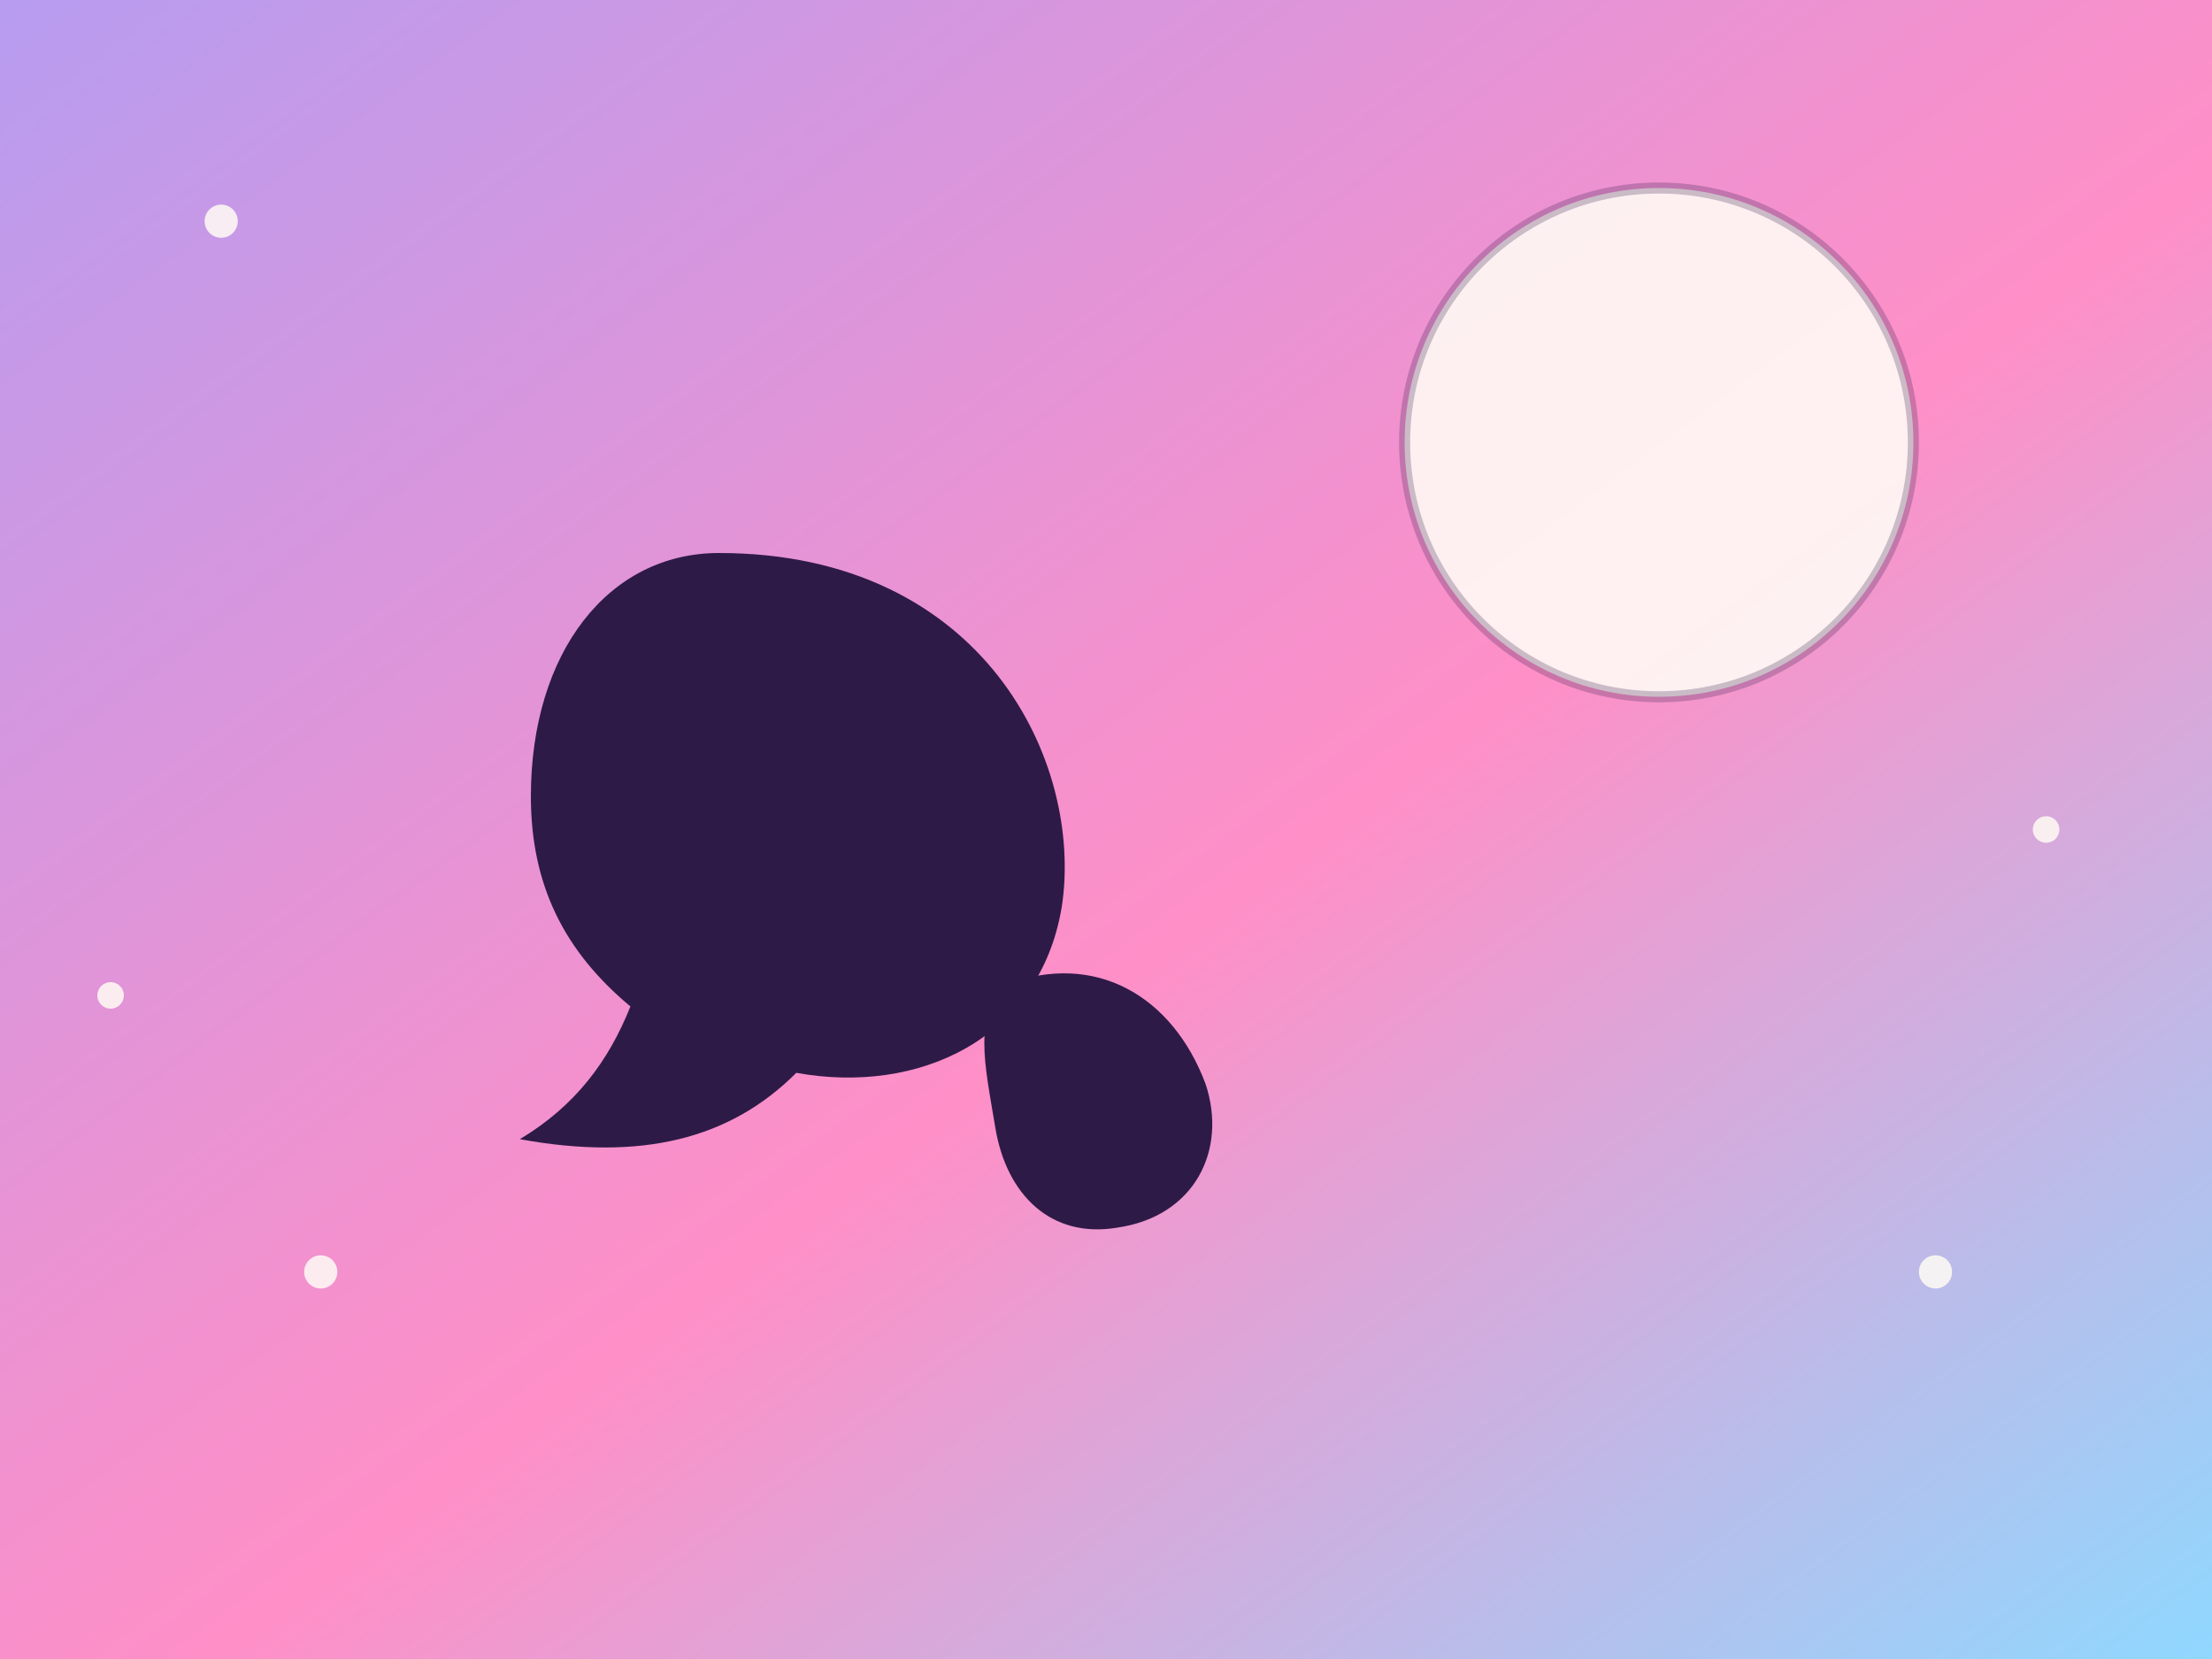
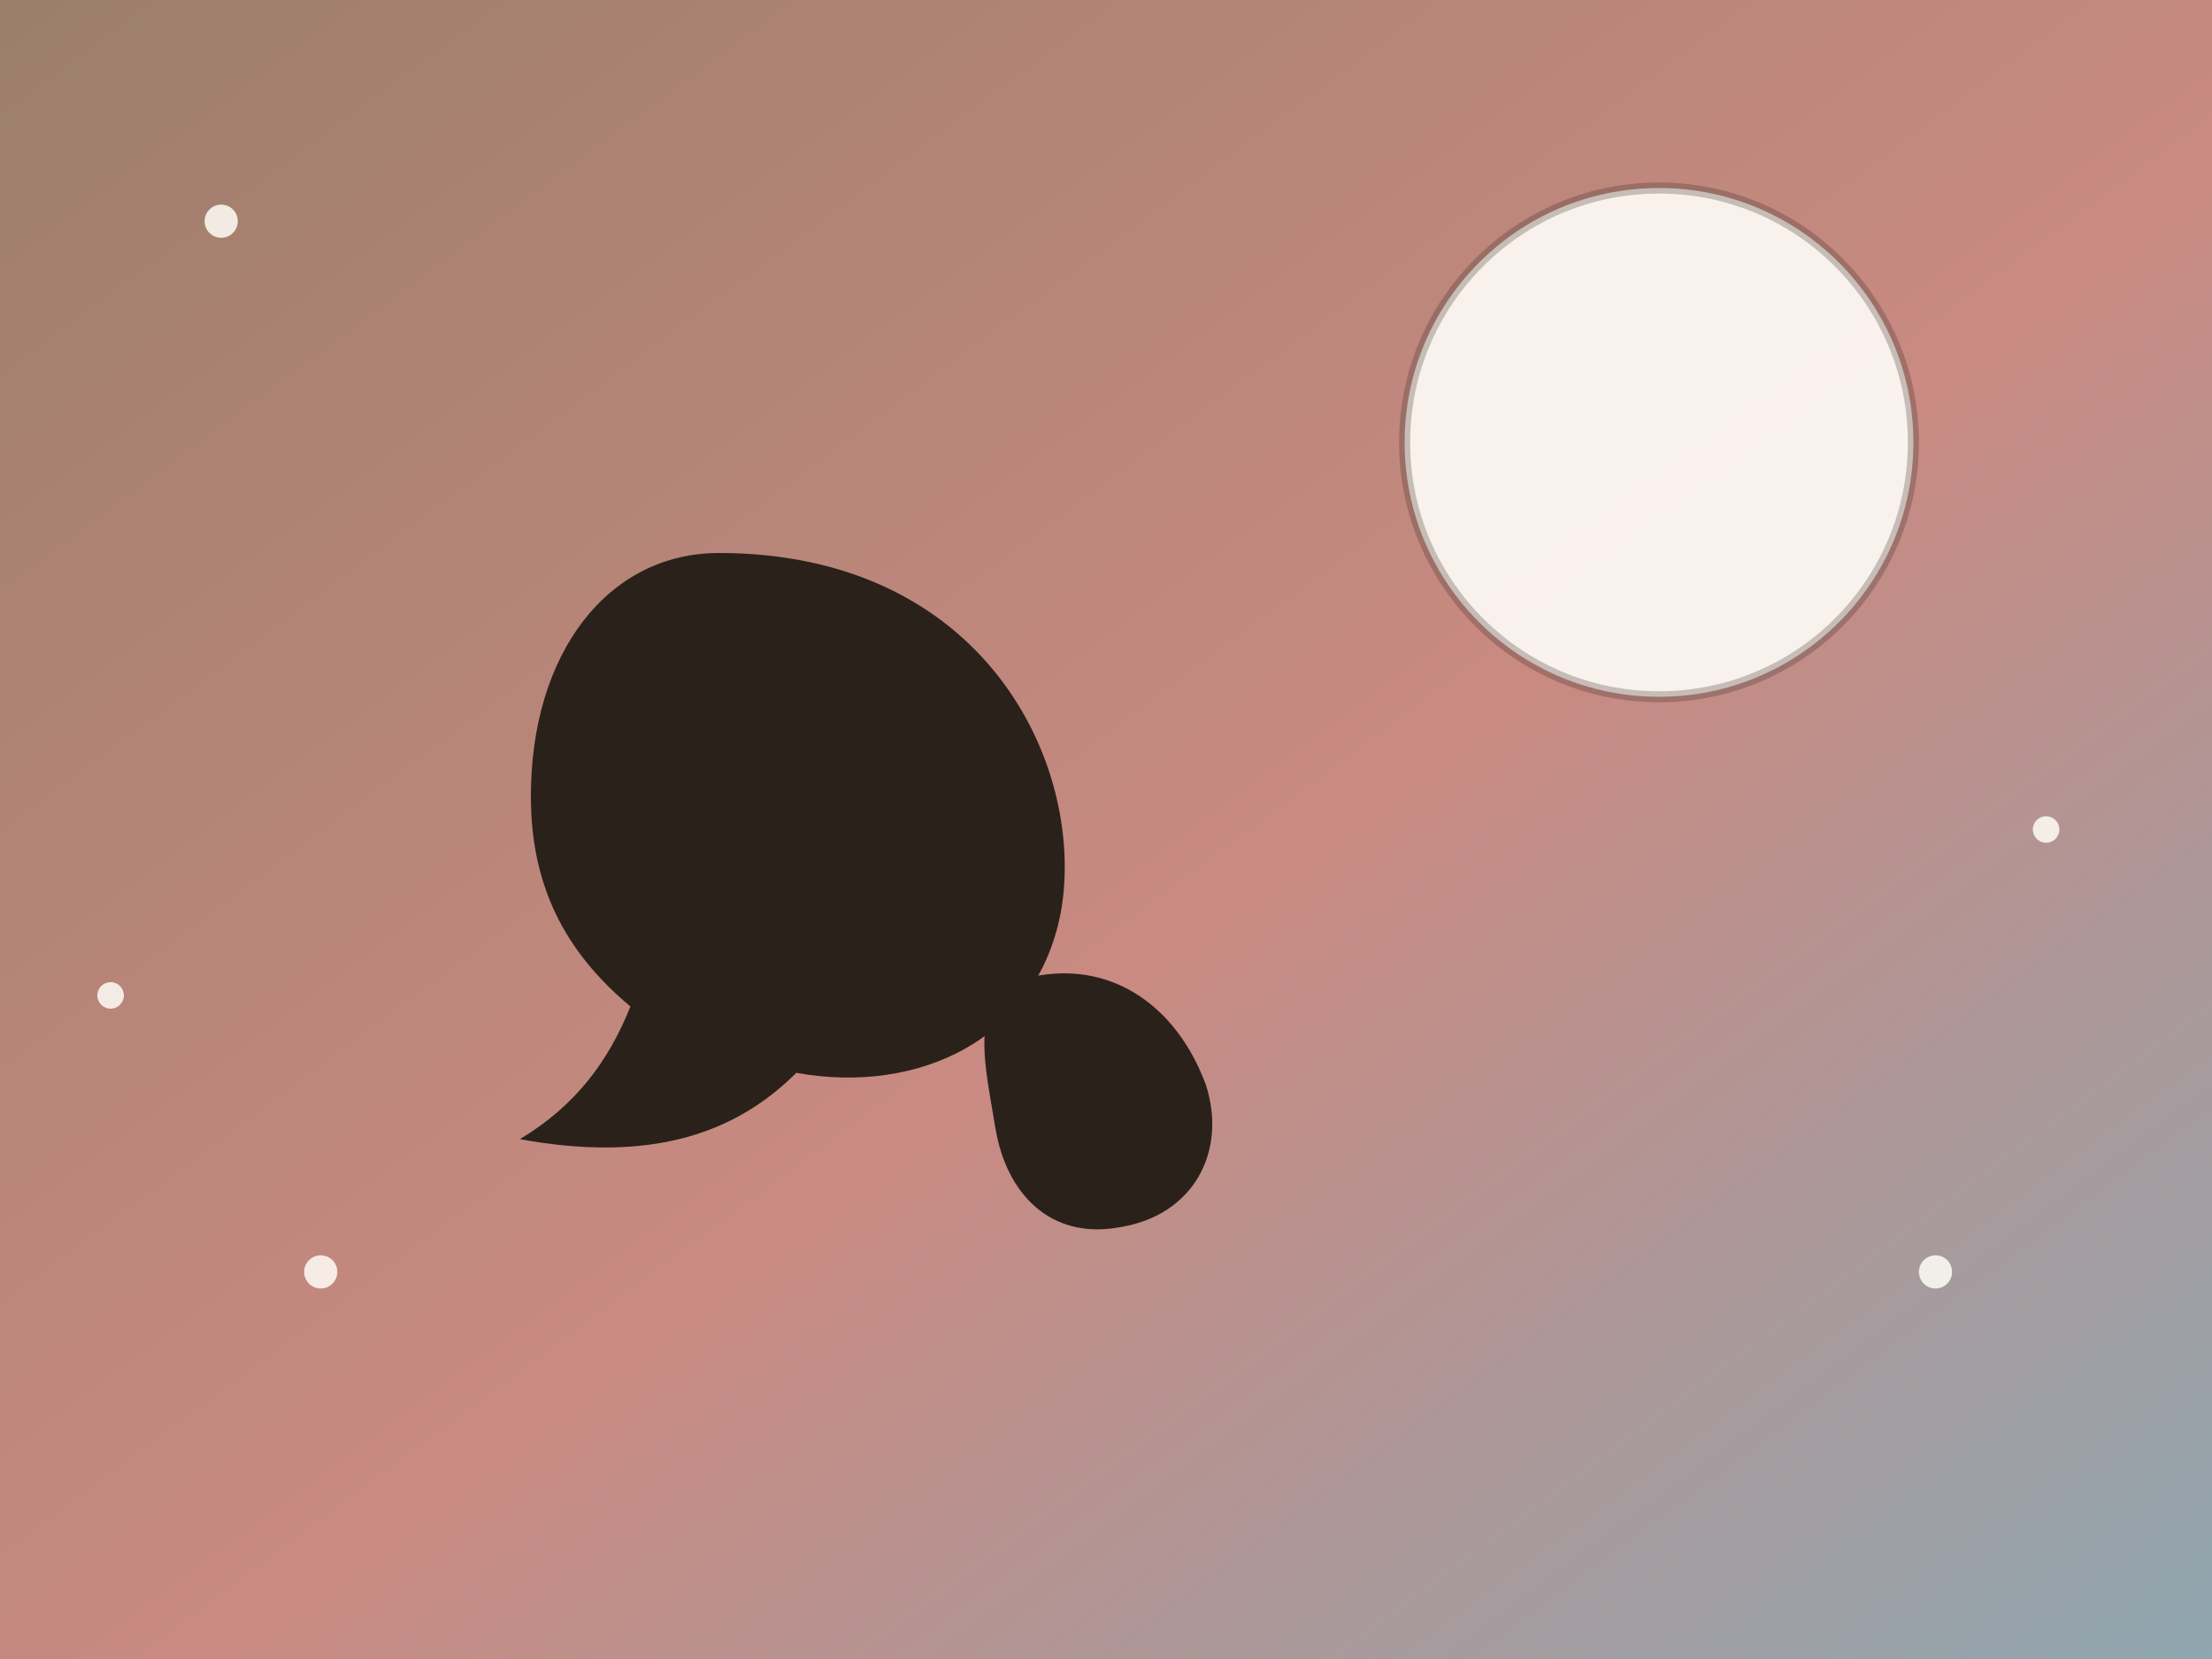
<svg xmlns="http://www.w3.org/2000/svg" viewBox="0 0 400 300" width="400" height="300">
  <defs>
    <linearGradient id="g1" x1="0" y1="0" x2="1" y2="1">
-       <stop offset="0%" stop-color="#B79CF0" />
-       <stop offset="55%" stop-color="#FF8FC7" />
-       <stop offset="100%" stop-color="#8FD8FF" />
+       <stop offset="0%" stop-color="#9C7E6B" />
+       <stop offset="55%" stop-color="#C98A82" />
+       <stop offset="100%" stop-color="#8FA6B0" />
    </linearGradient>
  </defs>
  <rect width="400" height="300" fill="url(#g1)" />
-   <circle cx="300" cy="80" r="46" fill="#FFFBF5" opacity="0.9" />
-   <circle cx="300" cy="80" r="46" fill="none" stroke="#2E1A47" stroke-width="2" opacity="0.25" />
+   <circle cx="300" cy="80" r="46" fill="#FFFDF7" opacity="0.9" />
+   <circle cx="300" cy="80" r="46" fill="none" stroke="#2B211B" stroke-width="2" opacity="0.25" />
  <g transform="translate(70,60)">
-     <path d="M60 40              C 40 40 26 58 26 84              C 26 100 32 112 44 122              C 40 132 34 140 24 146              C 46 150 62 146 74 134              C 96 138 118 128 122 104              C 126 78 108 40 60 40 Z" fill="#2E1A47" />
-     <path d="M112 118 C 128 112 142 120 148 136 C 152 148 146 160 132 162              C 120 164 112 156 110 144 C 108 132 106 124 112 118 Z" fill="#2E1A47" />
+     <path d="M60 40              C 40 40 26 58 26 84              C 26 100 32 112 44 122              C 40 132 34 140 24 146              C 46 150 62 146 74 134              C 96 138 118 128 122 104              C 126 78 108 40 60 40 Z" fill="#2B211B" />
+     <path d="M112 118 C 128 112 142 120 148 136 C 152 148 146 160 132 162              C 120 164 112 156 110 144 C 108 132 106 124 112 118 Z" fill="#2B211B" />
  </g>
-   <g fill="#FFFBF5" opacity="0.85">
+   <g fill="#FFFDF7" opacity="0.85">
    <circle cx="40" cy="40" r="3" />
    <circle cx="58" cy="230" r="3" />
    <circle cx="350" cy="230" r="3" />
    <circle cx="20" cy="180" r="2.4" />
    <circle cx="370" cy="150" r="2.4" />
  </g>
</svg>
